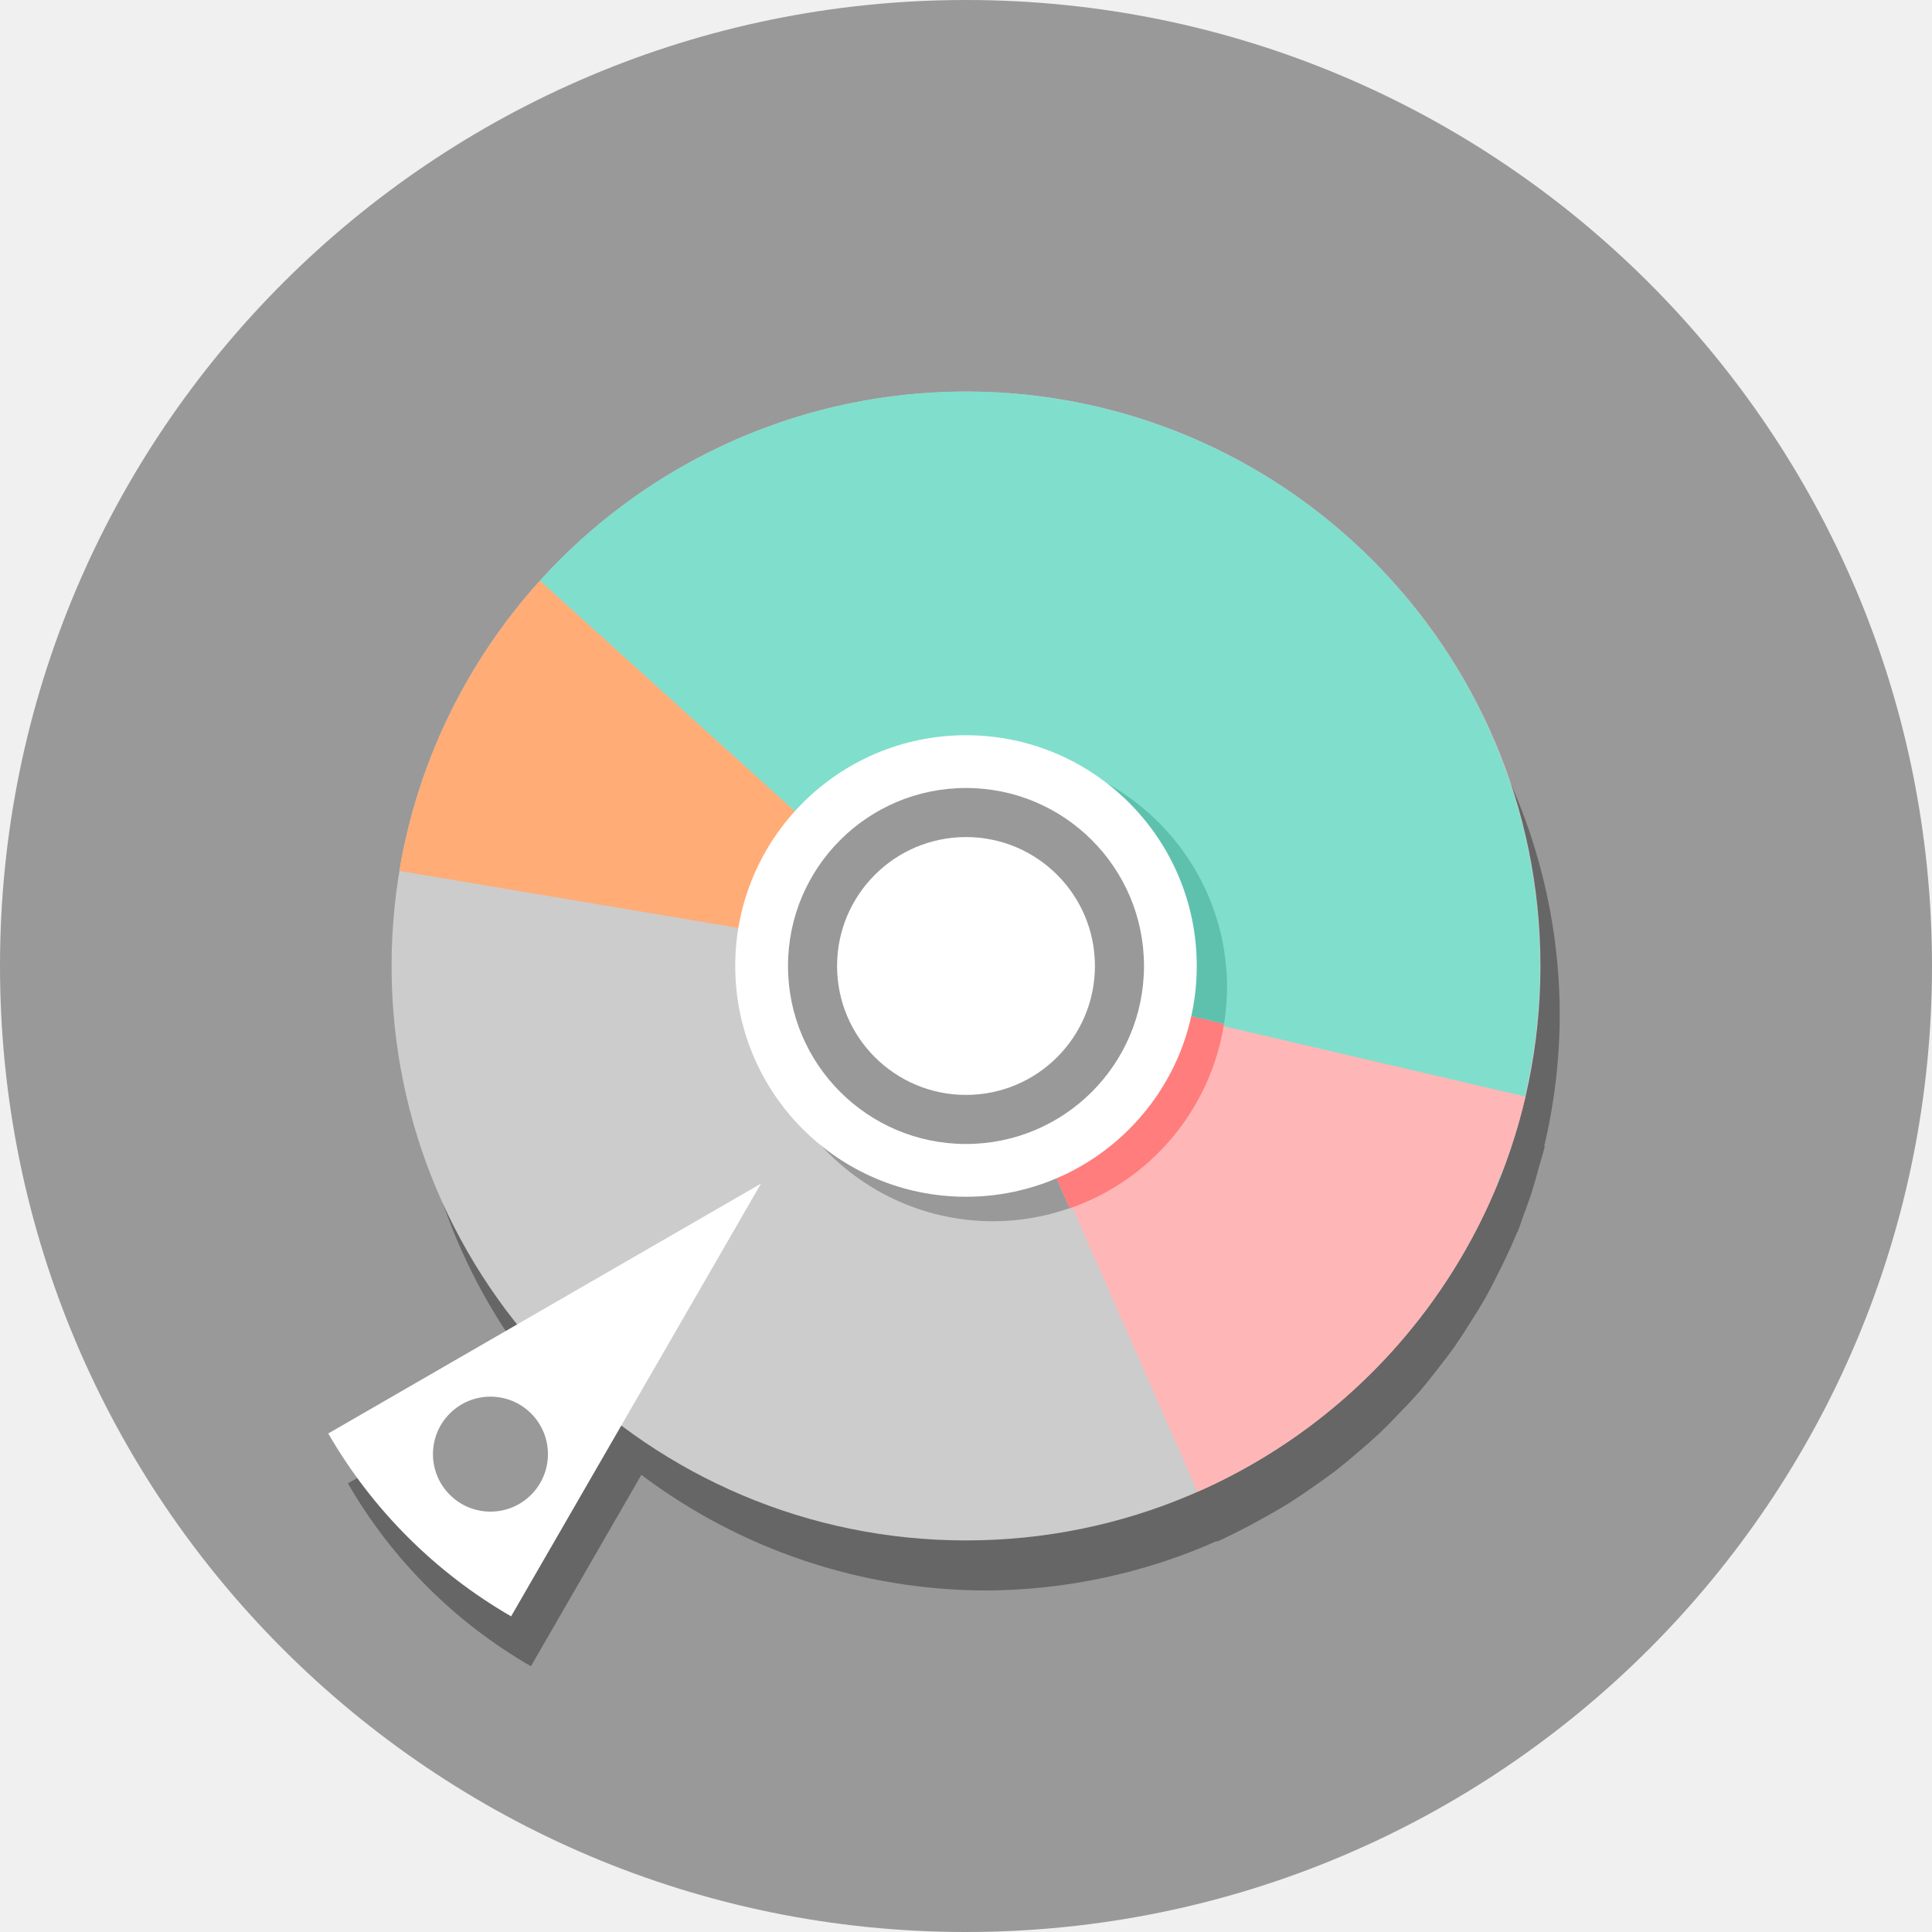
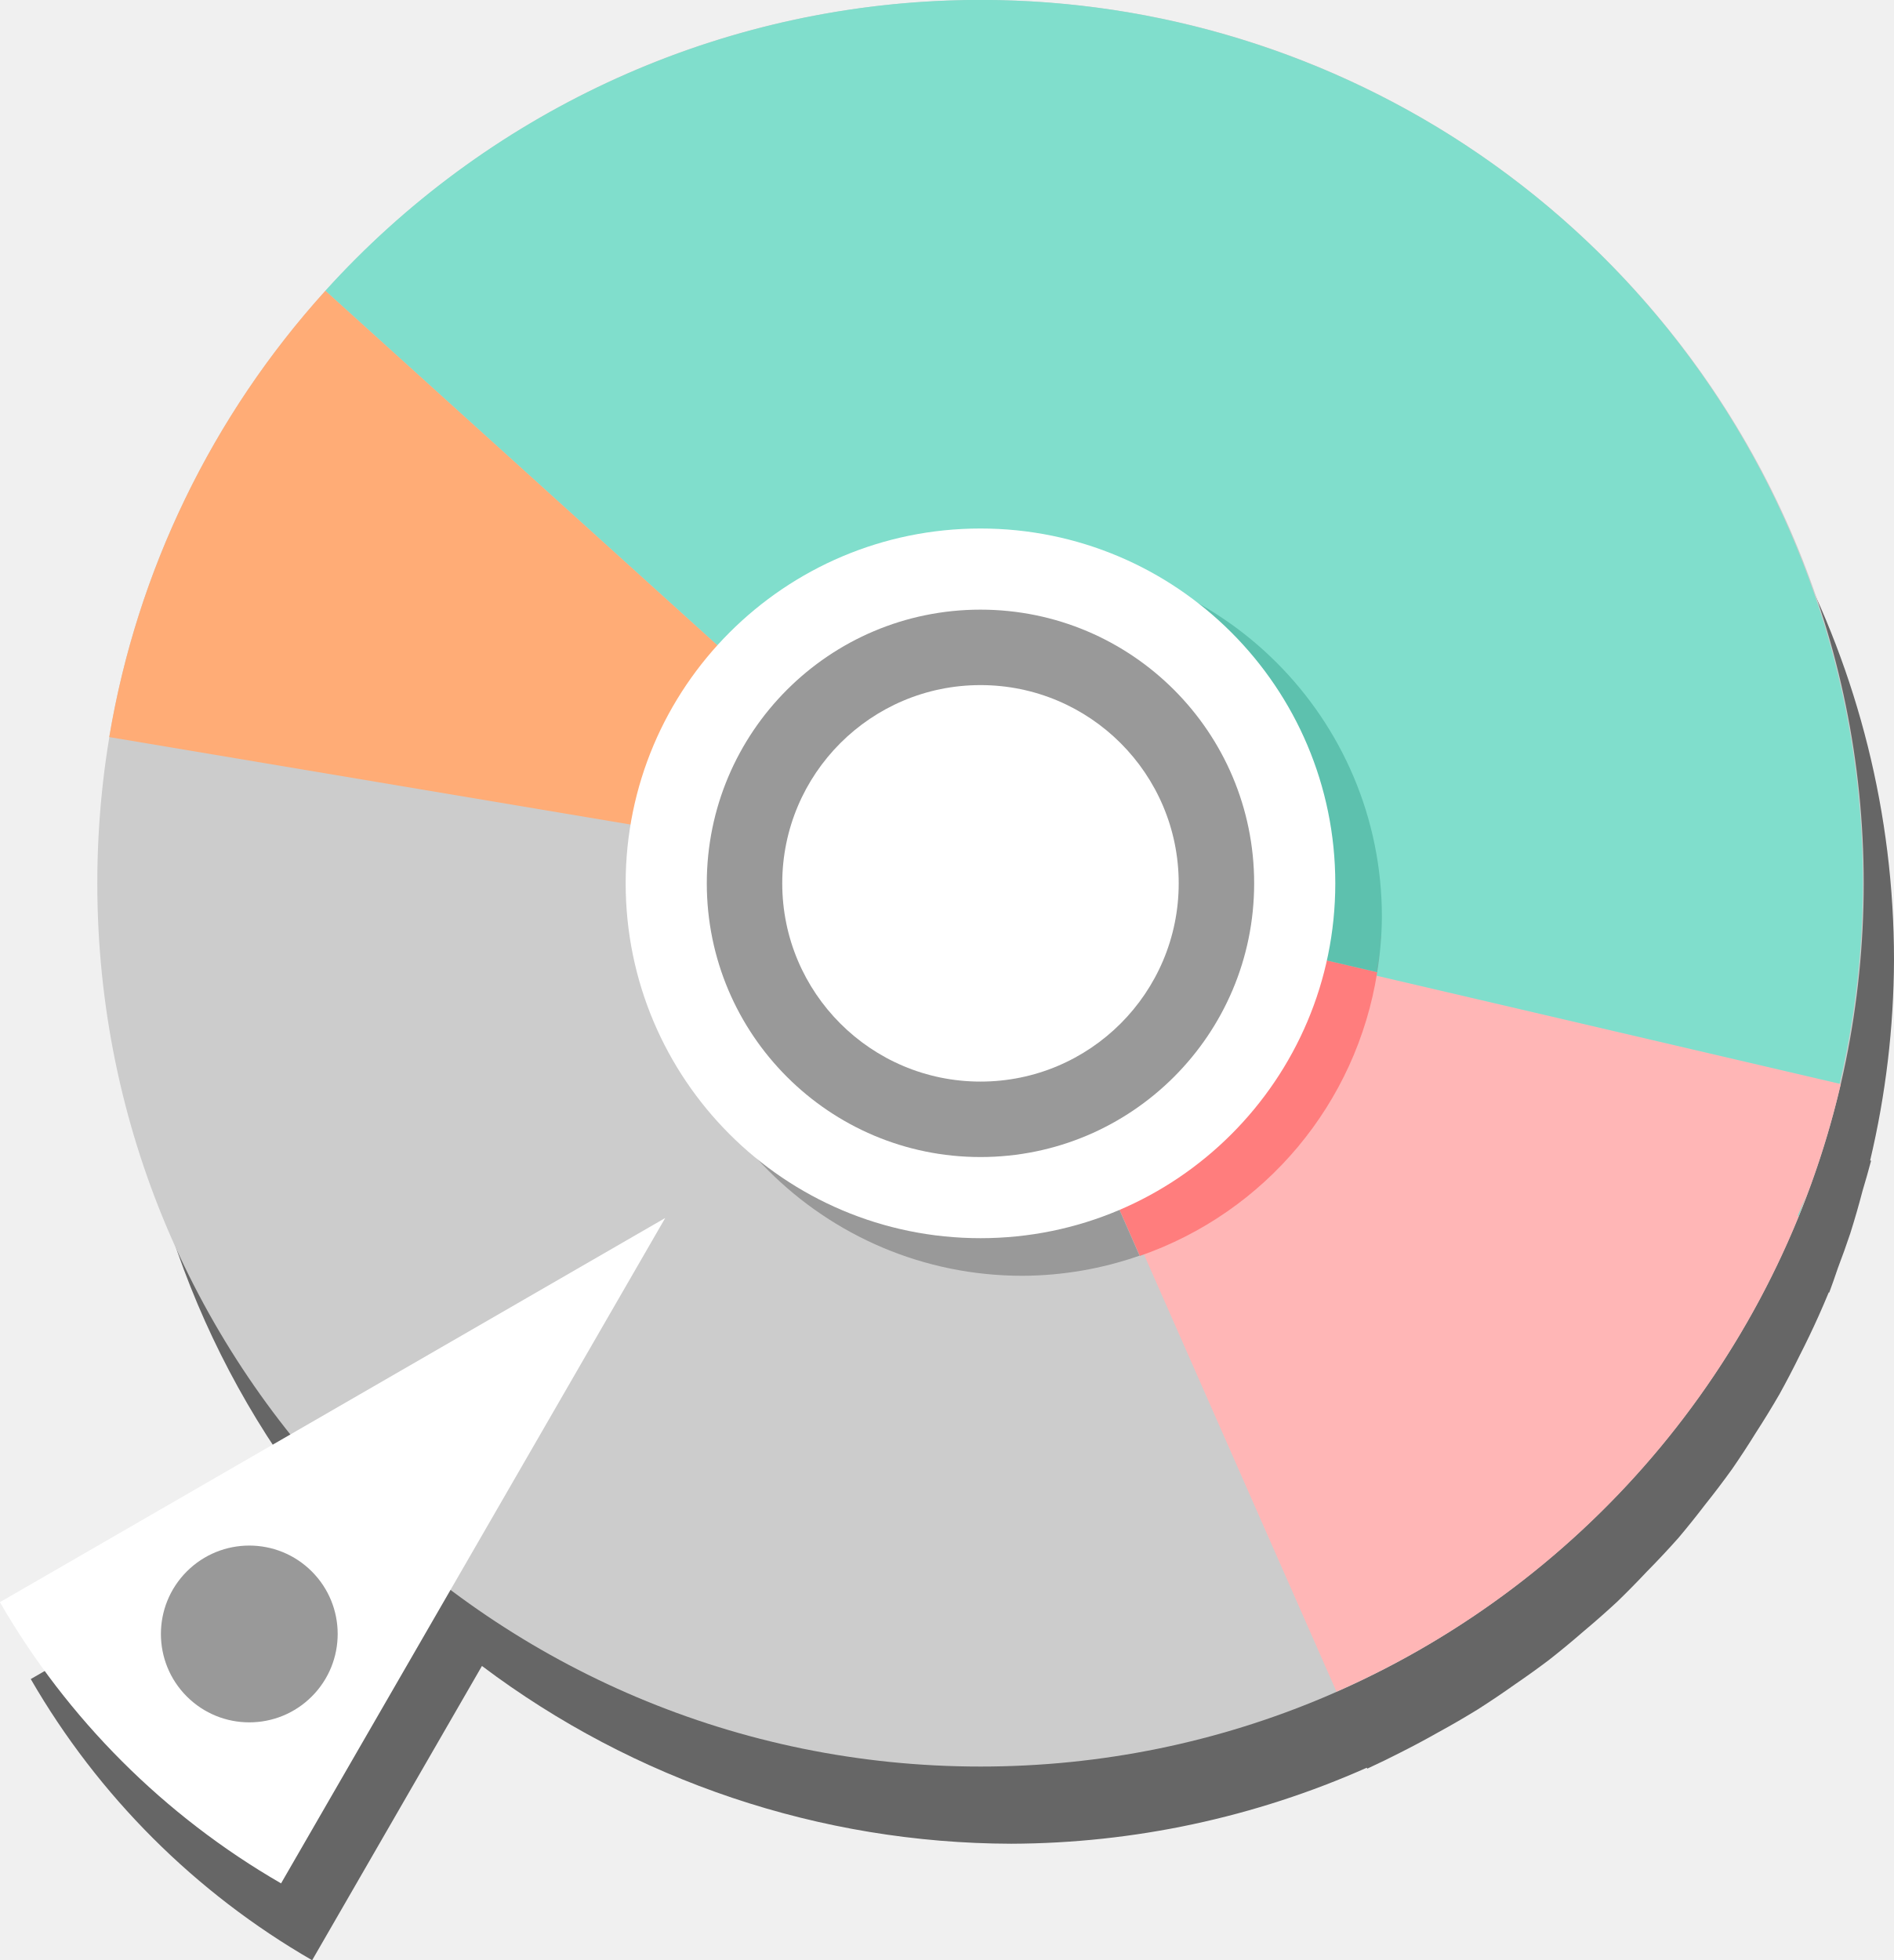
- <svg xmlns="http://www.w3.org/2000/svg" width="800px" height="800px" viewBox="0 0 12.7 12.7" id="svg8" version="1.1">
+ <svg xmlns="http://www.w3.org/2000/svg" width="510.073" height="527.836" viewBox="0 0 8.097 8.379" id="svg8" version="1.1">
  <defs id="defs2">
    <clipPath clipPathUnits="userSpaceOnUse" id="clipPath5343">
      <path d="m 3.069,285.557 c -1.614,1.196 -2.566,3.085 -2.569,5.093 0,3.507 2.843,6.35 6.35,6.35 C 10.357,297 13.2,294.157 13.2,290.65 c -0.002,-0.843 -0.452,-2.713 -0.5,-2.454 -0.024,0.841 -0.572,2.353 -0.602,2.231 -0.003,-0.506 -0.288,-1.426 -0.305,-1.195 0.028,1.407 -1.484,3.177 -2.308,3.5 -0.831,0.369 -1.737,0.564 -2.612,0.565 -0.174,2e-5 -1.169,-0.138 -1.644,-0.704 -0.826,-0.893 -0.002,-1.1 0.463,-1.273 0.506,-0.189 1.031,-0.31 1.52,-0.42 0.746,-0.168 0.471,-0.526 0.105,-0.629 -0.927,-0.26 -2.045,0.335 -2.865,0.306 -0.848,-0.029 -0.805,-1.696 -0.141,-1.762 0.739,-0.073 1.667,-0.511 1.462,-0.657 -0.83,-0.617 -0.962,-0.791 -1.06,-1.164 -0.148,-0.565 0.341,-1.036 0.058,-0.964 -0.26,0.08 -0.411,0.156 -0.599,0.257 -0.167,0.09 -0.294,0.055 -0.675,0.002 -0.325,-0.045 -0.387,-0.056 -0.376,-0.257 0.011,-0.201 0.073,-0.521 -0.052,-0.476 z" id="path5345" style="fill:#7aafff;fill-opacity:1;stroke:none;stroke-width:2.01;stroke-linecap:round;stroke-linejoin:round;stroke-miterlimit:4;stroke-dasharray:none;stroke-opacity:1" />
    </clipPath>
    <clipPath clipPathUnits="userSpaceOnUse" id="clipPath4543">
      <path d="m 1.776,291.57 c -1.826,0.174 -3.294,0.919 -3.49,2.165 -0.263,1.667 1.568,3.341 4.089,3.739 1.217,0.191 2.434,0.053 3.381,-0.384 0.731,0.528 1.669,0.901 2.67,1.06 2.521,0.398 4.778,-0.631 5.041,-2.299 0.263,-1.667 -1.491,-1.943 -4.257,-2.179 -2.766,-0.236 -3.616,-1.688 -5.747,-2.046 -0.566,-0.089 -1.138,-0.108 -1.687,-0.056 z" id="path4545" style="opacity:1;vector-effect:none;fill:#666666;fill-opacity:1;stroke:none;stroke-width:2.117;stroke-linecap:round;stroke-linejoin:round;stroke-miterlimit:4;stroke-dasharray:none;stroke-dashoffset:0;stroke-opacity:1" />
    </clipPath>
  </defs>
-   <g id="layer1" transform="translate(0,-284.3)">
-     <circle cx="6.35" cy="290.65" id="path4514" r="6.35" style="fill:#999999;fill-opacity:1;stroke:none;stroke-width:1.747;stroke-linecap:round;stroke-linejoin:round;stroke-miterlimit:4;stroke-dasharray:none;stroke-opacity:1" />
-     <path d="m 6.479,287.202 a 3.776,3.776 0 0 0 -0.087,0.003 3.776,3.776 0 0 0 -0.047,-5.2e-4 3.776,3.776 0 0 0 -0.048,0.004 3.776,3.776 0 0 0 -0.199,0.017 3.776,3.776 0 0 0 -0.199,0.024 3.776,3.776 0 0 0 -0.174,0.033 3.776,3.776 0 0 0 -0.193,0.043 3.776,3.776 0 0 0 -0.178,0.052 3.776,3.776 0 0 0 -0.178,0.059 3.776,3.776 0 0 0 -0.183,0.074 3.776,3.776 0 0 0 -0.161,0.072 3.776,3.776 0 0 0 -0.173,0.091 3.776,3.776 0 0 0 -0.166,0.096 3.776,3.776 0 0 0 -0.146,0.097 3.776,3.776 0 0 0 -0.164,0.118 3.776,3.776 0 0 0 -0.141,0.115 3.776,3.776 0 0 0 -0.143,0.126 3.776,3.776 0 0 0 -0.136,0.136 3.776,3.776 0 0 0 -0.084,0.084 h -5.159e-4 a 3.776,3.776 0 0 0 -0.059,0.07 3.776,3.776 0 0 0 -0.053,0.062 3.776,3.776 0 0 0 -0.132,0.174 3.776,3.776 0 0 0 -0.104,0.148 3.776,3.776 0 0 0 -0.101,0.165 3.776,3.776 0 0 0 -0.09,0.158 3.776,3.776 0 0 0 -0.084,0.174 3.776,3.776 0 0 0 -0.076,0.172 3.776,3.776 0 0 0 -0.065,0.179 3.776,3.776 0 0 0 -0.057,0.175 3.776,3.776 0 0 0 -0.047,0.186 3.776,3.776 0 0 0 -0.04,0.183 3.776,3.776 0 0 0 -0.014,0.062 l 0.004,5e-4 a 3.776,3.776 0 0 0 -0.056,0.624 3.776,3.776 0 0 0 0.826,2.356 L 2.287,294.051 a 3.284,3.284 0 0 0 1.203,1.202 l 0.726,-1.258 a 3.776,3.776 0 0 0 2.263,0.76 3.776,3.776 0 0 0 1.52,-0.325 l 0.002,0.004 a 3.776,3.776 0 0 0 0.142,-0.069 3.776,3.776 0 0 0 0.161,-0.086 3.776,3.776 0 0 0 0.169,-0.098 3.776,3.776 0 0 0 0.159,-0.107 3.776,3.776 0 0 0 0.145,-0.104 3.776,3.776 0 0 0 0.15,-0.124 3.776,3.776 0 0 0 0.143,-0.126 3.776,3.776 0 0 0 0.125,-0.127 3.776,3.776 0 0 0 0.136,-0.145 3.776,3.776 0 0 0 0.114,-0.142 3.776,3.776 0 0 0 0.116,-0.153 3.776,3.776 0 0 0 0.102,-0.156 3.776,3.776 0 0 0 0.101,-0.165 3.776,3.776 0 0 0 0.085,-0.163 3.776,3.776 0 0 0 0.082,-0.171 3.776,3.776 0 0 0 0.043,-0.1 l 0.002,10e-4 a 3.776,3.776 0 0 0 0.037,-0.105 3.776,3.776 0 0 0 0.053,-0.148 3.776,3.776 0 0 0 0.053,-0.184 3.776,3.776 0 0 0 0.036,-0.127 l -0.004,-10e-4 a 3.776,3.776 0 0 0 0.102,-0.857 3.776,3.776 0 0 0 -1.644,-3.117 3.776,3.776 0 0 0 -0.003,-0.002 3.776,3.776 0 0 0 -0.001,-5.2e-4 3.776,3.776 0 0 0 -0.12,-0.08 3.776,3.776 0 0 0 -0.102,-0.057 3.776,3.776 0 0 0 -0.162,-0.09 3.776,3.776 0 0 0 -0.168,-0.082 3.776,3.776 0 0 0 -0.179,-0.077 3.776,3.776 0 0 0 -0.171,-0.062 3.776,3.776 0 0 0 -0.179,-0.057 3.776,3.776 0 0 0 -0.187,-0.048 3.776,3.776 0 0 0 -0.187,-0.039 3.776,3.776 0 0 0 -0.178,-0.027 3.776,3.776 0 0 0 -0.195,-0.022 3.776,3.776 0 0 0 -0.187,-0.009 3.776,3.776 0 0 0 -0.114,-0.006 z" id="path4531-3-7-6" style="opacity:1;vector-effect:none;fill:#666666;fill-opacity:1;stroke:none;stroke-width:0.248;stroke-linecap:round;stroke-linejoin:bevel;stroke-miterlimit:4;stroke-dasharray:none;stroke-dashoffset:15;stroke-opacity:1;paint-order:stroke fill markers" />
-     <path cx="9.066" cy="302.693" id="path4533-7" r="1.687" style="opacity:1;vector-effect:none;fill:#cccccc;fill-opacity:1;stroke:none;stroke-width:0.188;stroke-linecap:round;stroke-linejoin:bevel;stroke-miterlimit:4;stroke-dasharray:none;stroke-dashoffset:15;stroke-opacity:1;paint-order:stroke fill markers" />
-     <path cx="-1.398" cy="303.221" d="" id="path4531-9" r="4.032" style="opacity:1;vector-effect:none;fill:#afe9dd;fill-opacity:1;stroke:none;stroke-width:0.265;stroke-linecap:round;stroke-linejoin:bevel;stroke-miterlimit:4;stroke-dasharray:none;stroke-dashoffset:15;stroke-opacity:1;paint-order:stroke fill markers" />
-     <path cx="8.802" cy="302.903" d="" id="path4531-3-1" r="4.032" style="opacity:1;vector-effect:none;fill:#afe9dd;fill-opacity:1;stroke:none;stroke-width:0.265;stroke-linecap:round;stroke-linejoin:bevel;stroke-miterlimit:4;stroke-dasharray:none;stroke-dashoffset:15;stroke-opacity:1;paint-order:stroke fill markers" />
-     <circle cx="6.35" cy="290.65" id="path4531-3" r="3.776" style="opacity:1;vector-effect:none;fill:#cccccc;fill-opacity:1;stroke:none;stroke-width:0.248;stroke-linecap:round;stroke-linejoin:bevel;stroke-miterlimit:4;stroke-dasharray:none;stroke-dashoffset:15;stroke-opacity:1;paint-order:stroke fill markers" />
-     <path d="m 119.099,266.257 a 3.776,3.776 0 0 1 -1.018,3.219 l -2.712,-2.628 z" id="path4531-6-62" style="opacity:1;vector-effect:none;fill:#ffb6b6;fill-opacity:1;stroke:none;stroke-width:0.248;stroke-linecap:round;stroke-linejoin:bevel;stroke-miterlimit:4;stroke-dasharray:none;stroke-dashoffset:15;stroke-opacity:1;paint-order:stroke fill markers" transform="rotate(22.12919)" />
-     <path d="m 6.216,286.876 a 3.776,3.776 0 0 0 -2.667,1.241 l 2.801,2.533 3.673,0.857 a 3.776,3.776 0 0 0 -1.665,-4.055 3.776,3.776 0 0 0 -2.142,-0.576 z m 3.781,4.738 a 3.776,3.776 0 0 1 -0.054,0.188 3.776,3.776 0 0 0 0.054,-0.188 z m -0.111,0.353 a 3.776,3.776 0 0 1 -0.042,0.104 l 0.004,0.002 a 3.776,3.776 0 0 0 0.037,-0.105 z" id="path4531-6-6-0" style="opacity:1;vector-effect:none;fill:#80decc;fill-opacity:1;stroke:none;stroke-width:0.248;stroke-linecap:round;stroke-linejoin:bevel;stroke-miterlimit:4;stroke-dasharray:none;stroke-dashoffset:15;stroke-opacity:1;paint-order:stroke fill markers" />
-     <path d="m 111.683,267.672 a 3.776,3.776 0 0 1 0.137,-2.115 l 3.549,1.292 z" id="path4531-6-62-1-2" style="opacity:1;vector-effect:none;fill:#ffac76;fill-opacity:1;stroke:none;stroke-width:0.248;stroke-linecap:round;stroke-linejoin:bevel;stroke-miterlimit:4;stroke-dasharray:none;stroke-dashoffset:15;stroke-opacity:1;paint-order:stroke fill markers" transform="rotate(22.12919)" />
-     <path d="m 6.319,290.626 0.712,1.617 a 1.536,1.536 0 0 0 1.015,-1.213 z" id="path4531-6-62-6" style="opacity:1;vector-effect:none;fill:#ff7d7d;fill-opacity:1;stroke:none;stroke-width:0.29;stroke-linecap:round;stroke-linejoin:bevel;stroke-miterlimit:4;stroke-dasharray:none;stroke-dashoffset:15;stroke-opacity:1;paint-order:stroke fill markers" />
-     <path d="m 6.53,289.256 a 1.536,1.536 0 0 0 -1.15,0.521 l 0.939,0.849 1.727,0.403 a 1.536,1.536 0 0 0 0.02,-0.237 1.536,1.536 0 0 0 -1.536,-1.536 z" id="path4531-6-6-0-6" style="opacity:1;vector-effect:none;fill:#5dc1ae;fill-opacity:1;stroke:none;stroke-width:0.29;stroke-linecap:round;stroke-linejoin:bevel;stroke-miterlimit:4;stroke-dasharray:none;stroke-dashoffset:15;stroke-opacity:1;paint-order:stroke fill markers" />
-     <path d="m 6.377,289.264 a 1.536,1.536 0 0 0 -0.997,0.513 1.536,1.536 0 0 1 0.997,-0.513 z m -0.997,0.513 a 1.536,1.536 0 0 0 -0.386,1.015 1.536,1.536 0 0 0 1.536,1.536 1.536,1.536 0 0 0 0.501,-0.086 l -0.711,-1.616 h -6.597e-4 z m 1.651,2.465 6.597e-4,6.6e-4 a 1.536,1.536 0 0 0 0.026,-0.011 1.536,1.536 0 0 1 -0.027,0.011 z m 0.027,-0.011 a 1.536,1.536 0 0 0 0.1,-0.04 1.536,1.536 0 0 1 -0.1,0.04 z m 0.1,-0.04 a 1.536,1.536 0 0 0 0.05,-0.024 1.536,1.536 0 0 1 -0.05,0.024 z m 0.05,-0.024 a 1.536,1.536 0 0 0 0.082,-0.043 1.536,1.536 0 0 1 -0.082,0.043 z m 0.082,-0.043 a 1.536,1.536 0 0 0 0.059,-0.036 1.536,1.536 0 0 1 -0.059,0.036 z m 0.059,-0.036 a 1.536,1.536 0 0 0 0.088,-0.058 1.536,1.536 0 0 1 -0.088,0.058 z m -0.409,-2.775 a 1.536,1.536 0 0 1 0.659,0.378 1.536,1.536 0 0 0 -0.659,-0.378 z m 1.122,1.564 a 1.536,1.536 0 0 1 -0.018,0.152 h 6.597e-4 6.597e-4 a 1.536,1.536 0 0 0 0.016,-0.152 z m -0.017,0.156 a 1.536,1.536 0 0 1 -0.019,0.093 1.536,1.536 0 0 0 0.019,-0.093 z m -0.027,0.129 a 1.536,1.536 0 0 1 -0.038,0.128 1.536,1.536 0 0 0 0.038,-0.128 z" id="path4531-3-15-3" style="opacity:1;vector-effect:none;fill:#999999;fill-opacity:1;stroke:none;stroke-width:0.29;stroke-linecap:round;stroke-linejoin:bevel;stroke-miterlimit:4;stroke-dasharray:none;stroke-dashoffset:15;stroke-opacity:1;paint-order:stroke fill markers" />
-     <g id="g4568" transform="matrix(1.156195,0,0,1.156195,-0.991844,-45.39817)">
-       <circle cx="6.35" cy="290.65" id="path4533" r="1.312" style="opacity:1;vector-effect:none;fill:#ffffff;fill-opacity:1;stroke:none;stroke-width:0.147;stroke-linecap:round;stroke-linejoin:bevel;stroke-miterlimit:4;stroke-dasharray:none;stroke-dashoffset:15;stroke-opacity:1;paint-order:stroke fill markers" />
-       <circle cx="6.35" cy="290.65" id="path4533-3" r="1.012" style="opacity:1;vector-effect:none;fill:#999999;fill-opacity:1;stroke:none;stroke-width:0.113;stroke-linecap:round;stroke-linejoin:bevel;stroke-miterlimit:4;stroke-dasharray:none;stroke-dashoffset:15;stroke-opacity:1;paint-order:stroke fill markers" />
-       <circle cx="6.35" cy="290.65" id="path4533-3-7" r="0.733" style="opacity:1;vector-effect:none;fill:#ffffff;fill-opacity:1;stroke:none;stroke-width:0.082;stroke-linecap:round;stroke-linejoin:bevel;stroke-miterlimit:4;stroke-dasharray:none;stroke-dashoffset:15;stroke-opacity:1;paint-order:stroke fill markers" />
-     </g>
-     <g id="g5015" transform="matrix(0.8877662,0.8877662,-0.8877662,0.8877662,271.2131,25.81109)">
-       <path d="m 0.71,302.426 a 2.616,2.616 0 0 1 -1.354,0 l 0.677,-2.527 z" id="path5011" style="opacity:1;vector-effect:none;fill:#ffffff;fill-opacity:1;stroke:none;stroke-width:0.463;stroke-linecap:round;stroke-linejoin:bevel;stroke-miterlimit:4;stroke-dasharray:none;stroke-dashoffset:15;stroke-opacity:1;paint-order:stroke fill markers" />
-       <circle cx="0.033" cy="301.902" id="path5009" r="0.301" style="opacity:1;vector-effect:none;fill:#999999;fill-opacity:1;stroke:none;stroke-width:0.144;stroke-linecap:round;stroke-linejoin:bevel;stroke-miterlimit:4;stroke-dasharray:none;stroke-dashoffset:15;stroke-opacity:1;paint-order:stroke fill markers" />
-     </g>
-     <g id="g5015-6-3" style="fill:#666666;fill-opacity:1" transform="rotate(45,11.34046,294.1528)" />
+   <path d="m 4.321,0.329 a 3.776,3.776 0 0 0 -0.087,0.003 3.776,3.776 0 0 0 -0.047,-5.2e-4 3.776,3.776 0 0 0 -0.048,0.004 3.776,3.776 0 0 0 -0.199,0.017 3.776,3.776 0 0 0 -0.199,0.024 3.776,3.776 0 0 0 -0.174,0.033 3.776,3.776 0 0 0 -0.193,0.043 3.776,3.776 0 0 0 -0.178,0.052 3.776,3.776 0 0 0 -0.178,0.059 3.776,3.776 0 0 0 -0.183,0.074 3.776,3.776 0 0 0 -0.161,0.072 3.776,3.776 0 0 0 -0.173,0.091 3.776,3.776 0 0 0 -0.166,0.096 3.776,3.776 0 0 0 -0.146,0.097 3.776,3.776 0 0 0 -0.164,0.118 3.776,3.776 0 0 0 -0.141,0.115 3.776,3.776 0 0 0 -0.143,0.126 3.776,3.776 0 0 0 -0.136,0.136 3.776,3.776 0 0 0 -0.084,0.084 h -5.159e-4 a 3.776,3.776 0 0 0 -0.059,0.07 3.776,3.776 0 0 0 -0.053,0.062 3.776,3.776 0 0 0 -0.132,0.174 3.776,3.776 0 0 0 -0.104,0.148 3.776,3.776 0 0 0 -0.101,0.165 3.776,3.776 0 0 0 -0.09,0.158 3.776,3.776 0 0 0 -0.084,0.174 3.776,3.776 0 0 0 -0.076,0.172 3.776,3.776 0 0 0 -0.065,0.179 3.776,3.776 0 0 0 -0.057,0.175 3.776,3.776 0 0 0 -0.047,0.186 3.776,3.776 0 0 0 -0.04,0.183 3.776,3.776 0 0 0 -0.014,0.062 l 0.004,5e-4 a 3.776,3.776 0 0 0 -0.056,0.624 3.776,3.776 0 0 0 0.826,2.356 l -1.241,0.717 a 3.284,3.284 0 0 0 1.203,1.202 l 0.726,-1.258 a 3.776,3.776 0 0 0 2.263,0.76 3.776,3.776 0 0 0 1.52,-0.325 l 0.002,0.004 a 3.776,3.776 0 0 0 0.142,-0.069 3.776,3.776 0 0 0 0.161,-0.086 3.776,3.776 0 0 0 0.169,-0.098 3.776,3.776 0 0 0 0.159,-0.107 3.776,3.776 0 0 0 0.145,-0.104 3.776,3.776 0 0 0 0.15,-0.124 3.776,3.776 0 0 0 0.143,-0.126 3.776,3.776 0 0 0 0.125,-0.127 3.776,3.776 0 0 0 0.136,-0.145 3.776,3.776 0 0 0 0.114,-0.142 3.776,3.776 0 0 0 0.116,-0.153 3.776,3.776 0 0 0 0.102,-0.156 3.776,3.776 0 0 0 0.101,-0.165 3.776,3.776 0 0 0 0.085,-0.163 3.776,3.776 0 0 0 0.082,-0.171 3.776,3.776 0 0 0 0.043,-0.1 l 0.002,0.001 a 3.776,3.776 0 0 0 0.037,-0.105 3.776,3.776 0 0 0 0.053,-0.148 3.776,3.776 0 0 0 0.053,-0.184 3.776,3.776 0 0 0 0.036,-0.127 l -0.004,-10e-4 a 3.776,3.776 0 0 0 0.102,-0.857 3.776,3.776 0 0 0 -1.644,-3.117 3.776,3.776 0 0 0 -0.003,-0.002 3.776,3.776 0 0 0 -0.001,-5.2e-4 3.776,3.776 0 0 0 -0.12,-0.08 3.776,3.776 0 0 0 -0.102,-0.057 3.776,3.776 0 0 0 -0.162,-0.09 3.776,3.776 0 0 0 -0.168,-0.082 3.776,3.776 0 0 0 -0.179,-0.077 3.776,3.776 0 0 0 -0.171,-0.062 3.776,3.776 0 0 0 -0.179,-0.057 3.776,3.776 0 0 0 -0.187,-0.048 3.776,3.776 0 0 0 -0.187,-0.039 3.776,3.776 0 0 0 -0.178,-0.027 3.776,3.776 0 0 0 -0.195,-0.022 3.776,3.776 0 0 0 -0.187,-0.009 3.776,3.776 0 0 0 -0.114,-0.006 z" id="path4531-3-7-6" style="vector-effect:none;fill:#666666;fill-opacity:1;stroke:none;stroke-width:0.248;stroke-linecap:round;stroke-linejoin:bevel;stroke-miterlimit:4;stroke-dasharray:none;stroke-dashoffset:15;stroke-opacity:1;paint-order:stroke fill markers" />
+   <path cx="9.066" cy="302.693" id="path4533-7" r="1.687" style="vector-effect:none;fill:#cccccc;fill-opacity:1;stroke:none;stroke-width:0.188;stroke-linecap:round;stroke-linejoin:bevel;stroke-miterlimit:4;stroke-dasharray:none;stroke-dashoffset:15;stroke-opacity:1;paint-order:stroke fill markers" d="" />
+   <path cx="-1.398" cy="303.221" d="" id="path4531-9" r="4.032" style="vector-effect:none;fill:#afe9dd;fill-opacity:1;stroke:none;stroke-width:0.265;stroke-linecap:round;stroke-linejoin:bevel;stroke-miterlimit:4;stroke-dasharray:none;stroke-dashoffset:15;stroke-opacity:1;paint-order:stroke fill markers" />
+   <path cx="8.802" cy="302.903" d="" id="path4531-3-1" r="4.032" style="vector-effect:none;fill:#afe9dd;fill-opacity:1;stroke:none;stroke-width:0.265;stroke-linecap:round;stroke-linejoin:bevel;stroke-miterlimit:4;stroke-dasharray:none;stroke-dashoffset:15;stroke-opacity:1;paint-order:stroke fill markers" />
+   <circle cx="4.192" cy="3.776" id="path4531-3" r="3.776" style="vector-effect:none;fill:#cccccc;fill-opacity:1;stroke:none;stroke-width:0.248;stroke-linecap:round;stroke-linejoin:bevel;stroke-miterlimit:4;stroke-dasharray:none;stroke-dashoffset:15;stroke-opacity:1;paint-order:stroke fill markers" />
+   <path d="M 7.87,4.634 A 3.776,3.776 0 0 1 5.714,7.232 L 4.192,3.776 Z" id="path4531-6-62" style="vector-effect:none;fill:#ffb6b6;fill-opacity:1;stroke:none;stroke-width:0.248;stroke-linecap:round;stroke-linejoin:bevel;stroke-miterlimit:4;stroke-dasharray:none;stroke-dashoffset:15;stroke-opacity:1;paint-order:stroke fill markers" />
+   <path d="M 4.058,0.002 A 3.776,3.776 0 0 0 1.391,1.243 l 2.801,2.533 3.673,0.857 A 3.776,3.776 0 0 0 6.2,0.578 3.776,3.776 0 0 0 4.058,0.002 Z M 7.839,4.74 a 3.776,3.776 0 0 1 -0.054,0.188 3.776,3.776 0 0 0 0.054,-0.188 z m -0.111,0.353 a 3.776,3.776 0 0 1 -0.042,0.104 l 0.004,0.002 a 3.776,3.776 0 0 0 0.037,-0.105 z" id="path4531-6-6-0" style="vector-effect:none;fill:#80decc;fill-opacity:1;stroke:none;stroke-width:0.248;stroke-linecap:round;stroke-linejoin:bevel;stroke-miterlimit:4;stroke-dasharray:none;stroke-dashoffset:15;stroke-opacity:1;paint-order:stroke fill markers" />
+   <path d="M 0.467,3.151 A 3.776,3.776 0 0 1 1.391,1.243 l 2.801,2.533 z" id="path4531-6-62-1-2" style="vector-effect:none;fill:#ffac76;fill-opacity:1;stroke:none;stroke-width:0.248;stroke-linecap:round;stroke-linejoin:bevel;stroke-miterlimit:4;stroke-dasharray:none;stroke-dashoffset:15;stroke-opacity:1;paint-order:stroke fill markers" />
+   <path d="m 4.161,3.752 0.712,1.617 a 1.536,1.536 0 0 0 1.015,-1.213 z" id="path4531-6-62-6" style="vector-effect:none;fill:#ff7d7d;fill-opacity:1;stroke:none;stroke-width:0.29;stroke-linecap:round;stroke-linejoin:bevel;stroke-miterlimit:4;stroke-dasharray:none;stroke-dashoffset:15;stroke-opacity:1;paint-order:stroke fill markers" />
+   <path d="m 4.372,2.383 a 1.536,1.536 0 0 0 -1.15,0.521 l 0.939,0.849 1.727,0.403 a 1.536,1.536 0 0 0 0.02,-0.237 1.536,1.536 0 0 0 -1.536,-1.536 z" id="path4531-6-6-0-6" style="vector-effect:none;fill:#5dc1ae;fill-opacity:1;stroke:none;stroke-width:0.29;stroke-linecap:round;stroke-linejoin:bevel;stroke-miterlimit:4;stroke-dasharray:none;stroke-dashoffset:15;stroke-opacity:1;paint-order:stroke fill markers" />
+   <path d="m 4.218,2.39 a 1.536,1.536 0 0 0 -0.997,0.513 1.536,1.536 0 0 1 0.997,-0.513 z m -0.997,0.513 a 1.536,1.536 0 0 0 -0.386,1.015 1.536,1.536 0 0 0 1.536,1.536 1.536,1.536 0 0 0 0.501,-0.086 l -0.711,-1.616 h -6.597e-4 z m 1.651,2.465 6.597e-4,6.6e-4 a 1.536,1.536 0 0 0 0.026,-0.011 1.536,1.536 0 0 1 -0.027,0.011 z m 0.027,-0.011 a 1.536,1.536 0 0 0 0.1,-0.04 1.536,1.536 0 0 1 -0.1,0.04 z m 0.1,-0.04 a 1.536,1.536 0 0 0 0.05,-0.024 1.536,1.536 0 0 1 -0.05,0.024 z m 0.05,-0.024 a 1.536,1.536 0 0 0 0.082,-0.043 1.536,1.536 0 0 1 -0.082,0.043 z m 0.082,-0.043 a 1.536,1.536 0 0 0 0.059,-0.036 1.536,1.536 0 0 1 -0.059,0.036 z m 0.059,-0.036 a 1.536,1.536 0 0 0 0.088,-0.058 1.536,1.536 0 0 1 -0.088,0.058 z m -0.409,-2.775 a 1.536,1.536 0 0 1 0.659,0.378 1.536,1.536 0 0 0 -0.659,-0.378 z m 1.122,1.564 a 1.536,1.536 0 0 1 -0.018,0.152 h 6.597e-4 6.597e-4 a 1.536,1.536 0 0 0 0.016,-0.152 z m -0.017,0.156 a 1.536,1.536 0 0 1 -0.019,0.093 1.536,1.536 0 0 0 0.019,-0.093 z m -0.027,0.129 a 1.536,1.536 0 0 1 -0.038,0.128 1.536,1.536 0 0 0 0.038,-0.128 z" id="path4531-3-15-3" style="vector-effect:none;fill:#999999;fill-opacity:1;stroke:none;stroke-width:0.29;stroke-linecap:round;stroke-linejoin:bevel;stroke-miterlimit:4;stroke-dasharray:none;stroke-dashoffset:15;stroke-opacity:1;paint-order:stroke fill markers" />
+   <g id="g4568" transform="matrix(1.156195,0,0,1.156195,-3.149984,-332.2718)">
+     <circle cx="6.35" cy="290.65" id="path4533" r="1.312" style="opacity:1;vector-effect:none;fill:#ffffff;fill-opacity:1;stroke:none;stroke-width:0.147;stroke-linecap:round;stroke-linejoin:bevel;stroke-miterlimit:4;stroke-dasharray:none;stroke-dashoffset:15;stroke-opacity:1;paint-order:stroke fill markers" />
+     <circle cx="6.35" cy="290.65" id="path4533-3" r="1.012" style="opacity:1;vector-effect:none;fill:#999999;fill-opacity:1;stroke:none;stroke-width:0.113;stroke-linecap:round;stroke-linejoin:bevel;stroke-miterlimit:4;stroke-dasharray:none;stroke-dashoffset:15;stroke-opacity:1;paint-order:stroke fill markers" />
+     <circle cx="6.35" cy="290.65" id="path4533-3-7" r="0.733" style="opacity:1;vector-effect:none;fill:#ffffff;fill-opacity:1;stroke:none;stroke-width:0.082;stroke-linecap:round;stroke-linejoin:bevel;stroke-miterlimit:4;stroke-dasharray:none;stroke-dashoffset:15;stroke-opacity:1;paint-order:stroke fill markers" />
  </g>
+   <g id="g5015" transform="matrix(0.8877662,0.8877662,-0.8877662,0.8877662,269.0549,-261.0625)">
+     <path d="m 0.71,302.426 a 2.616,2.616 0 0 1 -1.354,0 l 0.677,-2.527 z" id="path5011" style="opacity:1;vector-effect:none;fill:#ffffff;fill-opacity:1;stroke:none;stroke-width:0.463;stroke-linecap:round;stroke-linejoin:bevel;stroke-miterlimit:4;stroke-dasharray:none;stroke-dashoffset:15;stroke-opacity:1;paint-order:stroke fill markers" />
+     <circle cx="0.033" cy="301.902" id="path5009" r="0.301" style="opacity:1;vector-effect:none;fill:#999999;fill-opacity:1;stroke:none;stroke-width:0.144;stroke-linecap:round;stroke-linejoin:bevel;stroke-miterlimit:4;stroke-dasharray:none;stroke-dashoffset:15;stroke-opacity:1;paint-order:stroke fill markers" />
+   </g>
+   <g id="g5015-6-3" style="fill:#666666;fill-opacity:1" transform="rotate(45,356.5485,148.1109)" />
</svg>
